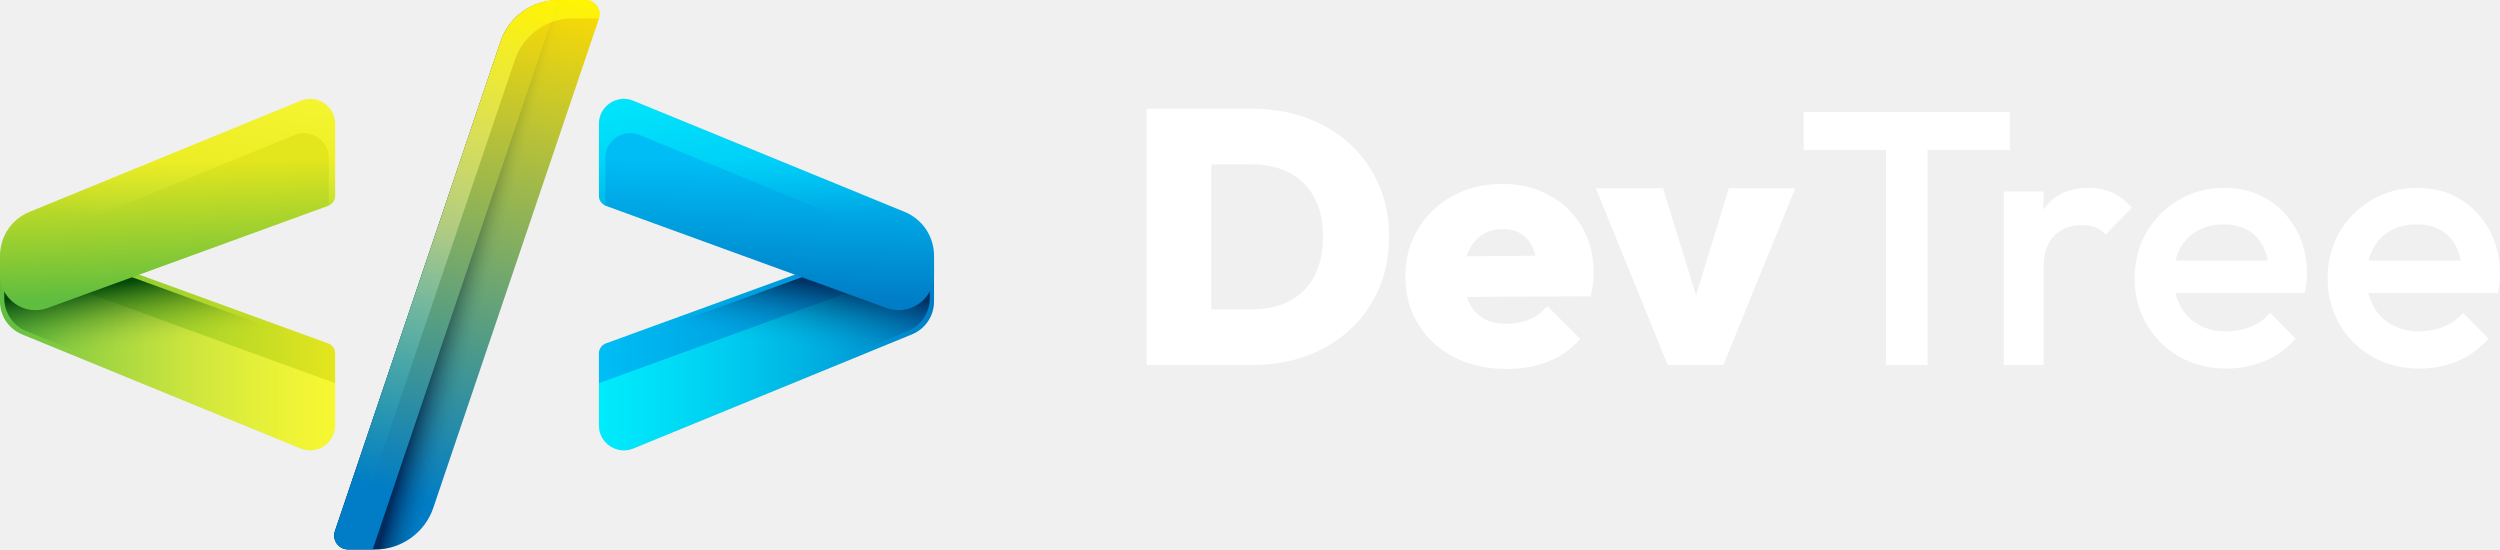
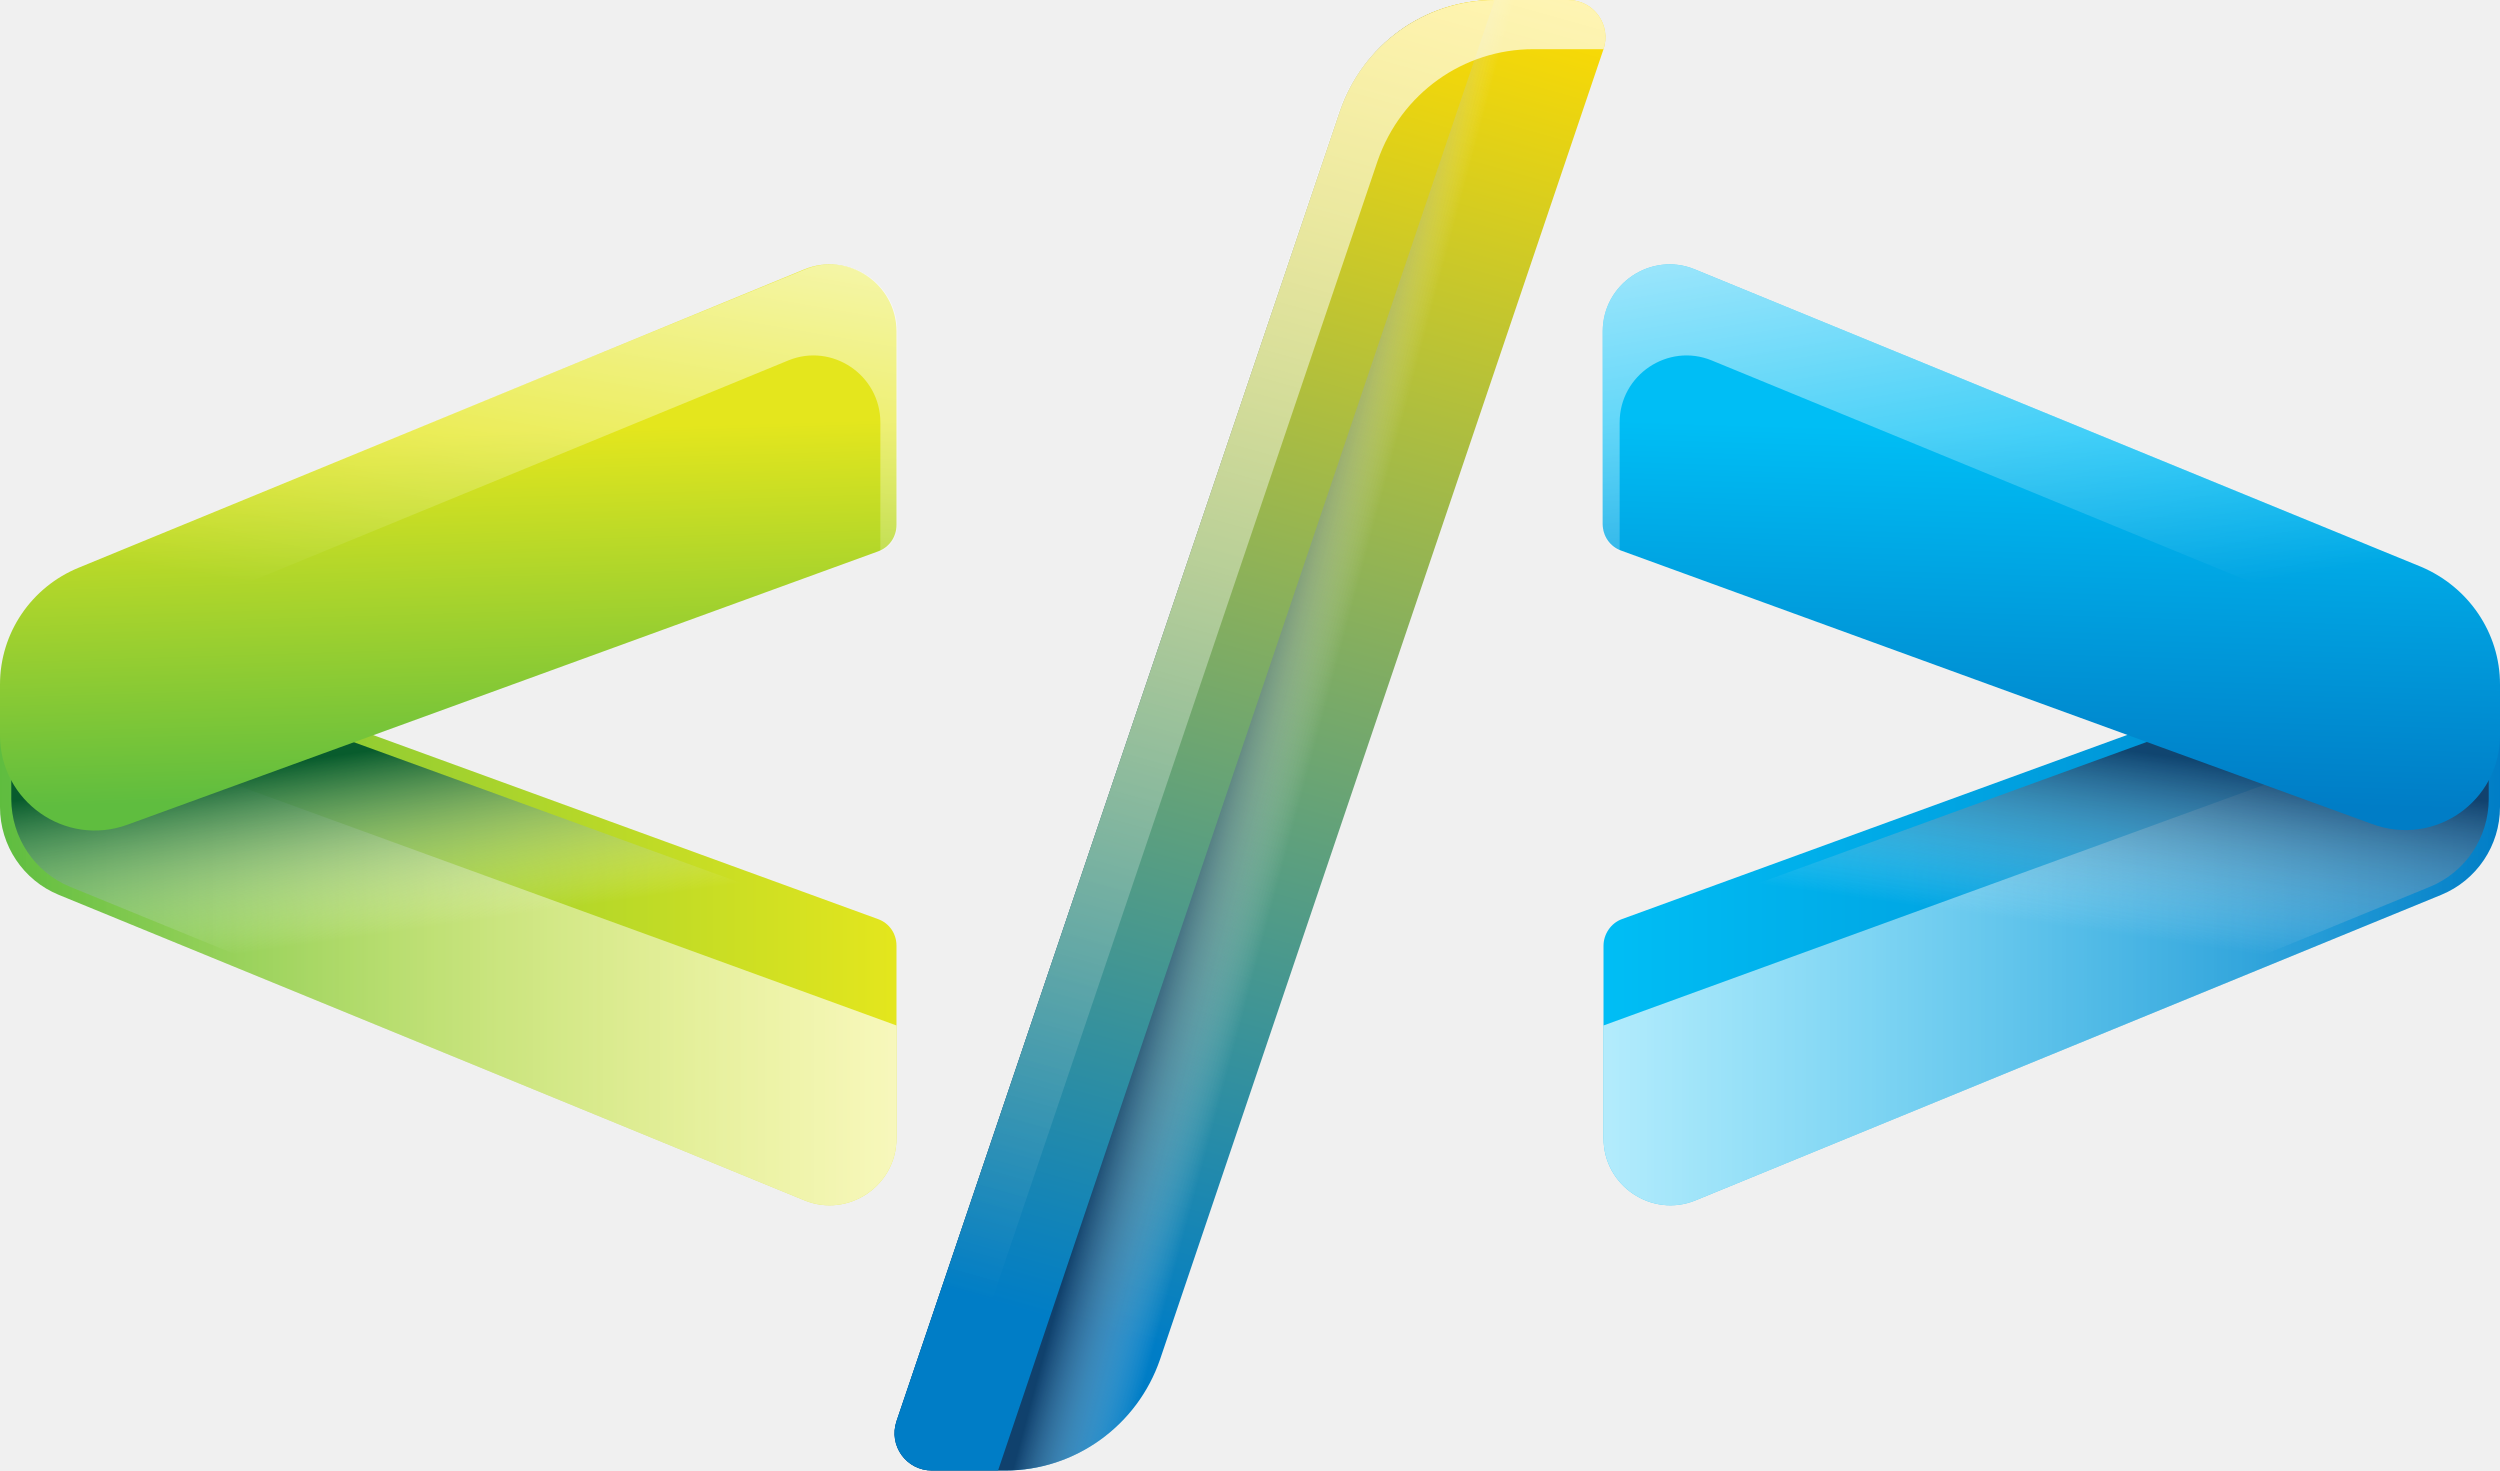
- <svg xmlns="http://www.w3.org/2000/svg" xmlns:xlink="http://www.w3.org/1999/xlink" viewBox="0 0 830.13 182.43">
-   <defs>
-     <style>
-       .cls-1 {
-         fill: url(#linear-gradient-8);
-       }
- 
-       .cls-1, .cls-2, .cls-3, .cls-4, .cls-5, .cls-6, .cls-7, .cls-8, .cls-9, .cls-10, .cls-11, .cls-12, .cls-13, .cls-14, .cls-15 {
-         stroke-width: 0px;
-       }
- 
-       .cls-1, .cls-7, .cls-11 {
-         mix-blend-mode: multiply;
-       }
- 
-       .cls-2 {
-         fill: url(#linear-gradient);
-       }
- 
-       .cls-3 {
-         fill: url(#linear-gradient-11);
-       }
- 
-       .cls-4 {
-         fill: url(#linear-gradient-13);
-       }
- 
-       .cls-5 {
-         fill: url(#linear-gradient-14);
-       }
- 
-       .cls-5, .cls-6, .cls-13, .cls-14, .cls-15 {
-         mix-blend-mode: overlay;
-         opacity: .7;
-       }
- 
-       .cls-6 {
-         fill: url(#linear-gradient-10);
-       }
- 
-       .cls-7 {
-         fill: url(#linear-gradient-12);
-       }
- 
-       .cls-7, .cls-11 {
-         opacity: .83;
-       }
- 
-       .cls-8 {
-         fill: url(#linear-gradient-4);
-       }
- 
-       .cls-9 {
-         fill: url(#linear-gradient-9);
-       }
- 
-       .cls-10 {
-         fill: url(#linear-gradient-6);
-       }
- 
-       .cls-16 {
-         isolation: isolate;
-       }
- 
-       .cls-11 {
-         fill: url(#linear-gradient-3);
-       }
- 
-       .cls-12 {
-         fill: #fff;
-       }
- 
-       .cls-13 {
-         fill: url(#linear-gradient-7);
-       }
- 
-       .cls-14 {
-         fill: url(#linear-gradient-5);
-       }
- 
-       .cls-15 {
-         fill: url(#linear-gradient-2);
-       }
-     </style>
-     <linearGradient id="linear-gradient" x1="198.87" y1="113.79" x2="310.15" y2="113.79" gradientTransform="translate(0 -.01)" gradientUnits="userSpaceOnUse">
-       <stop offset="0" stop-color="#00bef5" />
-       <stop offset="1" stop-color="#007dc6" />
-     </linearGradient>
-     <linearGradient id="linear-gradient-2" x1="198.87" y1="118.14" x2="310.15" y2="118.14" gradientTransform="translate(0 -.01)" gradientUnits="userSpaceOnUse">
-       <stop offset="0" stop-color="#fff" />
-       <stop offset="1" stop-color="#fff" stop-opacity="0" />
-     </linearGradient>
-     <linearGradient id="linear-gradient-3" x1="258.32" y1="92.31" x2="255.14" y2="114.85" gradientUnits="userSpaceOnUse">
-       <stop offset="0" stop-color="#13355c" />
-       <stop offset="1" stop-color="#fff" stop-opacity="0" />
-     </linearGradient>
-     <linearGradient id="linear-gradient-4" x1="254.89" y1="53.67" x2="253.51" y2="98.92" gradientTransform="matrix(1,0,0,1,0,0)" xlink:href="#linear-gradient" />
-     <linearGradient id="linear-gradient-5" x1="244.69" y1="17.62" x2="254.89" y2="76.76" gradientTransform="matrix(1,0,0,1,0,0)" xlink:href="#linear-gradient-2" />
-     <linearGradient id="linear-gradient-6" x1="359.82" y1="113.79" x2="471.1" y2="113.79" gradientTransform="translate(471.1 -.01) rotate(-180) scale(1 -1)" gradientUnits="userSpaceOnUse">
-       <stop offset="0" stop-color="#e4e61d" />
-       <stop offset=".99" stop-color="#5fbd3f" />
-     </linearGradient>
-     <linearGradient id="linear-gradient-7" x1="359.82" y1="118.14" x2="471.1" y2="118.14" gradientTransform="translate(471.1 -.01) rotate(-180) scale(1 -1)" xlink:href="#linear-gradient-2" />
-     <linearGradient id="linear-gradient-8" x1="419.27" y1="92.28" x2="416.1" y2="114.78" gradientTransform="translate(471.1) rotate(-180) scale(1 -1)" gradientUnits="userSpaceOnUse">
-       <stop offset="0" stop-color="#085c2d" />
-       <stop offset="1" stop-color="#fff" stop-opacity="0" />
-     </linearGradient>
-     <linearGradient id="linear-gradient-9" x1="415.84" y1="53.67" x2="414.46" y2="98.92" gradientTransform="translate(471.1) rotate(-180) scale(1 -1)" xlink:href="#linear-gradient-6" />
-     <linearGradient id="linear-gradient-10" x1="405.64" y1="17.62" x2="415.84" y2="76.76" gradientTransform="translate(471.1) rotate(-180) scale(1 -1)" xlink:href="#linear-gradient-2" />
-     <linearGradient id="linear-gradient-11" x1="181.87" y1="-4.21" x2="134.5" y2="164.48" gradientUnits="userSpaceOnUse">
-       <stop offset="0" stop-color="#ffdc00" />
-       <stop offset="1" stop-color="#007dc6" />
-     </linearGradient>
-     <linearGradient id="linear-gradient-12" x1="150.36" y1="89.95" x2="162.91" y2="93.31" xlink:href="#linear-gradient-3" />
-     <linearGradient id="linear-gradient-13" x1="174.11" y1="-3.64" x2="127.37" y2="162.79" xlink:href="#linear-gradient-11" />
-     <linearGradient id="linear-gradient-14" x1="181.87" y1="-4.21" x2="134.5" y2="164.48" gradientTransform="matrix(1,0,0,1,0,0)" xlink:href="#linear-gradient-2" />
-   </defs>
-   <g class="cls-16">
-     <g id="BACKGROUND">
-       <g>
-         <path class="cls-12" d="m380.73,121.19V36.11h21.48v85.08h-21.48Zm14.52,0v-18.48h20.4c4.8,0,8.98-.92,12.54-2.76,3.56-1.84,6.3-4.58,8.22-8.22,1.92-3.64,2.88-8.06,2.88-13.26s-.98-9.46-2.94-13.02c-1.96-3.56-4.7-6.26-8.22-8.1-3.52-1.84-7.68-2.76-12.48-2.76h-21.36v-18.48h21.48c6.56,0,12.6,1.02,18.12,3.06,5.52,2.04,10.32,4.94,14.4,8.7,4.08,3.76,7.26,8.24,9.54,13.44,2.28,5.2,3.42,10.96,3.42,17.28s-1.14,12.2-3.42,17.4c-2.28,5.2-5.46,9.68-9.54,13.44-4.08,3.76-8.86,6.66-14.34,8.7-5.48,2.04-11.46,3.06-17.94,3.06h-20.76Z" />
-         <path class="cls-12" d="m500.25,122.51c-6.56,0-12.36-1.3-17.4-3.9s-9-6.22-11.88-10.86c-2.88-4.64-4.32-9.96-4.32-15.96s1.4-11.18,4.2-15.78c2.8-4.6,6.62-8.24,11.46-10.92,4.84-2.68,10.3-4.02,16.38-4.02s11.18,1.26,15.78,3.78c4.6,2.52,8.2,6,10.8,10.44,2.6,4.44,3.9,9.5,3.9,15.18,0,1.2-.06,2.42-.18,3.66-.12,1.24-.38,2.66-.78,4.26l-51.72.24v-13.44l43.44-.36-9.36,5.88c-.08-3.28-.56-5.98-1.44-8.1-.88-2.12-2.16-3.74-3.84-4.86-1.68-1.12-3.8-1.68-6.36-1.68s-4.92.64-6.84,1.92c-1.92,1.28-3.4,3.08-4.44,5.4-1.04,2.32-1.56,5.12-1.56,8.4s.56,6.22,1.68,8.58c1.12,2.36,2.72,4.14,4.8,5.34,2.08,1.2,4.64,1.8,7.68,1.8,2.88,0,5.42-.48,7.62-1.44,2.2-.96,4.18-2.44,5.94-4.44l10.92,10.92c-2.88,3.28-6.38,5.76-10.5,7.44-4.12,1.68-8.78,2.52-13.98,2.52Z" />
-         <path class="cls-12" d="m553.77,121.19l-23.88-58.68h22.32l15.24,49.44h-8.52l15.12-49.44h22.08l-23.88,58.68h-18.48Z" />
-         <path class="cls-12" d="m598.89,49.79v-12.6h68.52v12.6h-68.52Zm27.36,71.4V39.59h13.8v81.6h-13.8Z" />
-         <path class="cls-12" d="m665.37,121.19v-57.6h13.2v57.6h-13.2Zm13.2-32.04l-4.56-2.28c0-7.28,1.62-13.18,4.86-17.7,3.24-4.52,8.14-6.78,14.7-6.78,2.88,0,5.48.52,7.8,1.56,2.32,1.04,4.48,2.72,6.48,5.04l-8.64,8.88c-1.04-1.12-2.2-1.92-3.48-2.4-1.28-.48-2.76-.72-4.44-.72-3.68,0-6.72,1.16-9.12,3.48-2.4,2.32-3.6,5.96-3.6,10.92Z" />
-         <path class="cls-12" d="m739.29,122.39c-5.76,0-10.94-1.3-15.54-3.9-4.6-2.6-8.24-6.18-10.92-10.74-2.68-4.56-4.02-9.68-4.02-15.36s1.32-10.78,3.96-15.3c2.64-4.52,6.22-8.1,10.74-10.74,4.52-2.64,9.54-3.96,15.06-3.96s10.1,1.24,14.22,3.72c4.12,2.48,7.36,5.88,9.72,10.2,2.36,4.32,3.54,9.24,3.54,14.76,0,.96-.06,1.94-.18,2.94-.12,1-.3,2.1-.54,3.3h-47.28v-10.8h40.44l-4.92,4.32c-.16-3.52-.84-6.48-2.04-8.88-1.2-2.4-2.9-4.24-5.1-5.52-2.2-1.28-4.9-1.92-8.1-1.92-3.36,0-6.28.72-8.76,2.16-2.48,1.44-4.4,3.46-5.76,6.06-1.36,2.6-2.04,5.7-2.04,9.3s.72,6.76,2.16,9.48c1.44,2.72,3.48,4.82,6.12,6.3,2.64,1.48,5.68,2.22,9.12,2.22,2.96,0,5.7-.52,8.22-1.56,2.52-1.04,4.66-2.56,6.42-4.56l8.4,8.52c-2.8,3.28-6.2,5.76-10.2,7.44-4,1.68-8.24,2.52-12.72,2.52Z" />
-         <path class="cls-12" d="m803.37,122.39c-5.76,0-10.94-1.3-15.54-3.9-4.6-2.6-8.24-6.18-10.92-10.74-2.68-4.56-4.02-9.68-4.02-15.36s1.32-10.78,3.96-15.3c2.64-4.52,6.22-8.1,10.74-10.74,4.52-2.64,9.54-3.96,15.06-3.96s10.1,1.24,14.22,3.72c4.12,2.48,7.36,5.88,9.72,10.2,2.36,4.32,3.54,9.24,3.54,14.76,0,.96-.06,1.94-.18,2.94-.12,1-.3,2.1-.54,3.3h-47.28v-10.8h40.44l-4.92,4.32c-.16-3.52-.84-6.48-2.04-8.88-1.2-2.4-2.9-4.24-5.1-5.52-2.2-1.28-4.9-1.92-8.1-1.92-3.36,0-6.28.72-8.76,2.16-2.48,1.44-4.4,3.46-5.76,6.06-1.36,2.6-2.04,5.7-2.04,9.3s.72,6.76,2.16,9.48c1.44,2.72,3.48,4.82,6.12,6.3,2.64,1.48,5.68,2.22,9.12,2.22,2.96,0,5.7-.52,8.22-1.56,2.52-1.04,4.66-2.56,6.42-4.56l8.4,8.52c-2.8,3.28-6.2,5.76-10.2,7.44-4,1.68-8.24,2.52-12.72,2.52Z" />
-       </g>
-     </g>
-     <g id="OBJECTS">
+ <svg xmlns="http://www.w3.org/2000/svg" version="1.1" id="Capa_1" x="0px" y="0px" viewBox="0 0 310.1 182.4" style="enable-background:new 0 0 310.1 182.4;" xml:space="preserve">
+   <style type="text/css">
+ 	.st0{fill:url(#SVGID_1_);}
+ 	.st1{opacity:0.7;fill:url(#SVGID_2_);enable-background:new    ;}
+ 	.st2{opacity:0.83;fill:url(#SVGID_3_);enable-background:new    ;}
+ 	.st3{fill:url(#SVGID_4_);}
+ 	.st4{opacity:0.7;fill:url(#SVGID_5_);enable-background:new    ;}
+ 	.st5{fill:url(#SVGID_6_);}
+ 	.st6{opacity:0.7;fill:url(#SVGID_7_);enable-background:new    ;}
+ 	.st7{fill:url(#SVGID_8_);}
+ 	.st8{fill:url(#SVGID_9_);}
+ 	.st9{opacity:0.7;fill:url(#SVGID_10_);enable-background:new    ;}
+ 	.st10{fill:url(#SVGID_11_);}
+ 	.st11{opacity:0.83;fill:url(#SVGID_12_);enable-background:new    ;}
+ 	.st12{fill:url(#SVGID_13_);}
+ 	.st13{opacity:0.7;fill:url(#SVGID_14_);enable-background:new    ;}
+ </style>
+   <g id="OBJECTS">
+     <g>
      <g>
        <g>
-           <g>
-             <path class="cls-2" d="m198.87,117.35v23.9c0,5.89,5.97,9.9,11.43,7.67l92.54-37.9c4.42-1.81,7.31-6.12,7.31-10.9v-13.57c0-5.93-5.89-10.05-11.46-8.02l-97.49,35.49c-1.4.51-2.33,1.84-2.33,3.33Z" />
-             <path class="cls-15" d="m198.87,127.23v14.02c0,5.89,5.97,9.9,11.43,7.67l92.54-37.9c4.42-1.81,7.31-6.12,7.31-10.9v-13.4l-111.28,40.51Z" />
-             <path class="cls-11" d="m203.67,114.84v23.13c0,5.73,5.82,9.64,11.12,7.46l86.62-35.47c4.42-1.81,7.31-6.12,7.31-10.9v-13.41c0-4.41-4.38-7.47-8.52-5.96l-96.54,35.14Z" />
-             <path class="cls-8" d="m310.15,91.2v-6.29c0-6.39-3.86-12.14-9.77-14.56l-90.08-36.89c-5.45-2.23-11.43,1.78-11.43,7.67v23.9c0,1.49.93,2.82,2.33,3.33l93.14,33.91c7.68,2.8,15.81-2.89,15.81-11.07Z" />
-             <path class="cls-14" d="m310.15,84.91h0c0-6.39-3.86-12.14-9.77-14.56l-90.08-36.89c-5.45-2.23-11.43,1.78-11.43,7.67v24.09c0,1.4.82,2.66,2.1,3.23h0v-15.95c0-5.89,5.98-9.9,11.43-7.67l97.75,40.08Z" />
-           </g>
-           <g>
-             <path class="cls-10" d="m11.46,78.53c-5.57-2.03-11.46,2.1-11.46,8.02v13.57c0,4.78,2.89,9.09,7.31,10.9l92.54,37.9c5.45,2.23,11.43-1.78,11.43-7.67v-23.9c0-1.49-.93-2.82-2.33-3.33L11.46,78.53Z" />
-             <path class="cls-13" d="m0,86.72v13.4c0,4.78,2.89,9.09,7.31,10.9l92.54,37.9c5.45,2.23,11.43-1.78,11.43-7.67v-14.02L0,86.72Z" />
-             <path class="cls-1" d="m9.94,79.7c-4.14-1.51-8.52,1.56-8.52,5.96v13.41c0,4.78,2.89,9.09,7.31,10.9l86.3,35.34c5.46,2.24,11.44-1.78,11.44-7.68v-22.79L9.94,79.7Z" />
-             <path class="cls-9" d="m15.81,102.27l93.14-33.91c1.4-.51,2.33-1.84,2.33-3.33v-23.9c0-5.89-5.97-9.9-11.43-7.67L9.77,70.36c-5.91,2.42-9.77,8.17-9.77,14.56v6.29c0,8.18,8.12,13.86,15.81,11.07Z" />
-             <path class="cls-6" d="m0,84.91h0c0-6.39,3.86-12.14,9.77-14.56l90.08-36.89c5.45-2.23,11.43,1.78,11.43,7.67v24.09c0,1.4-.82,2.66-2.1,3.23h0v-15.95c0-5.89-5.98-9.9-11.43-7.67L0,84.91Z" />
-           </g>
+           <linearGradient id="SVGID_1_" gradientUnits="userSpaceOnUse" x1="198.87" y1="70.214" x2="310.15" y2="70.214" gradientTransform="matrix(1 0 0 -1 0 183.99)">
+             <stop offset="0" style="stop-color:#00BEF5" />
+             <stop offset="1" style="stop-color:#007DC6" />
+           </linearGradient>
+           <path class="st0" d="M198.9,117.3v23.9c0,5.9,6,9.9,11.4,7.7l92.5-37.9c4.4-1.8,7.3-6.1,7.3-10.9V86.5c0-5.9-5.9-10.1-11.5-8      L201.2,114C199.8,114.5,198.9,115.9,198.9,117.3L198.9,117.3z" />
+           <linearGradient id="SVGID_2_" gradientUnits="userSpaceOnUse" x1="198.87" y1="65.857" x2="310.15" y2="65.857" gradientTransform="matrix(1 0 0 -1 0 183.99)">
+             <stop offset="0" style="stop-color:#FFFFFF" />
+             <stop offset="1" style="stop-color:#FFFFFF;stop-opacity:0" />
+           </linearGradient>
+           <path class="st1" d="M198.9,127.2v14c0,5.9,6,9.9,11.4,7.7l92.5-37.9c4.4-1.8,7.3-6.1,7.3-10.9V86.7      C310.1,86.7,198.9,127.2,198.9,127.2z" />
+           <linearGradient id="SVGID_3_" gradientUnits="userSpaceOnUse" x1="258.313" y1="91.691" x2="255.133" y2="69.151" gradientTransform="matrix(1 0 0 -1 0 184)">
+             <stop offset="0" style="stop-color:#13355C" />
+             <stop offset="1" style="stop-color:#FFFFFF;stop-opacity:0" />
+           </linearGradient>
+           <path class="st2" d="M203.7,114.8V138c0,5.7,5.8,9.6,11.1,7.5l86.6-35.5c4.4-1.8,7.3-6.1,7.3-10.9V85.7c0-4.4-4.4-7.5-8.5-6      L203.7,114.8L203.7,114.8z" />
+           <linearGradient id="SVGID_4_" gradientUnits="userSpaceOnUse" x1="254.892" y1="130.33" x2="253.512" y2="85.08" gradientTransform="matrix(1 0 0 -1 0 184)">
+             <stop offset="0" style="stop-color:#00BEF5" />
+             <stop offset="1" style="stop-color:#007DC6" />
+           </linearGradient>
+           <path class="st3" d="M310.1,91.2v-6.3c0-6.4-3.9-12.1-9.8-14.6l-90.1-36.9c-5.4-2.2-11.4,1.8-11.4,7.7V65c0,1.5,0.9,2.8,2.3,3.3      l93.1,33.9C302,105.1,310.1,99.4,310.1,91.2z" />
+           <linearGradient id="SVGID_5_" gradientUnits="userSpaceOnUse" x1="244.692" y1="166.38" x2="254.893" y2="107.24" gradientTransform="matrix(1 0 0 -1 0 184)">
+             <stop offset="0" style="stop-color:#FFFFFF" />
+             <stop offset="1" style="stop-color:#FFFFFF;stop-opacity:0" />
+           </linearGradient>
+           <path class="st4" d="M310.1,84.9L310.1,84.9c0-6.4-3.9-12.1-9.8-14.6l-90.1-36.9c-5.4-2.2-11.4,1.8-11.4,7.7v24.1      c0,1.4,0.8,2.7,2.1,3.2l0,0v-16c0-5.9,6-9.9,11.4-7.7L310.1,84.9z" />
        </g>
        <g>
-           <path class="cls-3" d="m198.92,6.09l-55.04,162.53c-2.79,8.25-10.54,13.81-19.25,13.81h-9.05c-3.15,0-5.38-3.1-4.37-6.08L166.19,13.82C168.98,5.56,176.73,0,185.44,0h9.11c3.15,0,5.38,3.1,4.37,6.09Z" />
-           <path class="cls-7" d="m198.92,6.09l-55.04,162.53c-2.79,8.25-10.54,13.81-19.25,13.81h-9.05c-3.15,0-5.38-3.1-4.37-6.08L166.19,13.82C168.98,5.56,176.73,0,185.44,0h9.11c3.15,0,5.38,3.1,4.37,6.09Z" />
-           <path class="cls-4" d="m166.19,13.82l-54.97,162.53c-1.01,2.99,1.21,6.08,4.37,6.08h8.16L185.44,0h0c-8.72,0-16.46,5.56-19.25,13.81Z" />
-           <path class="cls-5" d="m190.22,6.09h8.7c1.01-2.99-1.21-6.09-4.37-6.09h-9.12c-8.72,0-16.46,5.56-19.26,13.82l-54.96,162.53c-1.01,2.99,1.21,6.08,4.37,6.08h.42L170.97,19.9c2.79-8.26,10.54-13.82,19.26-13.82Z" />
+           <linearGradient id="SVGID_6_" gradientUnits="userSpaceOnUse" x1="577.82" y1="70.214" x2="689.1" y2="70.214" gradientTransform="matrix(-1 0 0 -1 689.1 183.99)">
+             <stop offset="0" style="stop-color:#E4E61D" />
+             <stop offset="0.99" style="stop-color:#5FBD3F" />
+           </linearGradient>
+           <path class="st5" d="M11.5,78.5c-5.6-2-11.5,2.1-11.5,8v13.6c0,4.8,2.9,9.1,7.3,10.9l92.5,37.9c5.4,2.2,11.4-1.8,11.4-7.7v-23.9      c0-1.5-0.9-2.8-2.3-3.3L11.5,78.5z" />
+           <linearGradient id="SVGID_7_" gradientUnits="userSpaceOnUse" x1="577.82" y1="65.857" x2="689.1" y2="65.857" gradientTransform="matrix(-1 0 0 -1 689.1 183.99)">
+             <stop offset="0" style="stop-color:#FFFFFF" />
+             <stop offset="1" style="stop-color:#FFFFFF;stop-opacity:0" />
+           </linearGradient>
+           <path class="st6" d="M0,86.7v13.4c0,4.8,2.9,9.1,7.3,10.9l92.5,37.9c5.4,2.2,11.4-1.8,11.4-7.7v-14L0,86.7z" />
+           <linearGradient id="SVGID_8_" gradientUnits="userSpaceOnUse" x1="637.281" y1="91.719" x2="634.111" y2="69.219" gradientTransform="matrix(-1 0 0 -1 689.1 184)">
+             <stop offset="0" style="stop-color:#085C2D" />
+             <stop offset="1" style="stop-color:#FFFFFF;stop-opacity:0" />
+           </linearGradient>
+           <path class="st7" d="M9.9,79.7c-4.1-1.5-8.5,1.6-8.5,6v13.4c0,4.8,2.9,9.1,7.3,10.9L95,145.3c5.5,2.2,11.4-1.8,11.4-7.7v-22.8      L9.9,79.7z" />
+           <linearGradient id="SVGID_9_" gradientUnits="userSpaceOnUse" x1="633.842" y1="130.33" x2="632.462" y2="85.08" gradientTransform="matrix(-1 0 0 -1 689.1 184)">
+             <stop offset="0" style="stop-color:#E4E61D" />
+             <stop offset="0.99" style="stop-color:#5FBD3F" />
+           </linearGradient>
+           <path class="st8" d="M15.8,102.3l93.1-33.9c1.4-0.5,2.3-1.8,2.3-3.3V41.1c0-5.9-6-9.9-11.4-7.7L9.8,70.4C3.9,72.8,0,78.5,0,84.9      v6.3C0,99.4,8.1,105.1,15.8,102.3L15.8,102.3z" />
+           <linearGradient id="SVGID_10_" gradientUnits="userSpaceOnUse" x1="623.643" y1="166.38" x2="633.842" y2="107.24" gradientTransform="matrix(-1 0 0 -1 689.1 184)">
+             <stop offset="0" style="stop-color:#FFFFFF" />
+             <stop offset="1" style="stop-color:#FFFFFF;stop-opacity:0" />
+           </linearGradient>
+           <path class="st9" d="M0,84.9L0,84.9c0-6.4,3.9-12.1,9.8-14.6l90.1-36.9c5.4-2.2,11.4,1.8,11.4,7.7v24.1c0,1.4-0.8,2.7-2.1,3.2      l0,0v-16c0-5.9-6-9.9-11.4-7.7L0,84.9z" />
        </g>
+       </g>
+       <g>
+         <linearGradient id="SVGID_11_" gradientUnits="userSpaceOnUse" x1="181.863" y1="188.212" x2="134.493" y2="19.522" gradientTransform="matrix(1 0 0 -1 0 184)">
+           <stop offset="0" style="stop-color:#FFDC00" />
+           <stop offset="1" style="stop-color:#007DC6" />
+         </linearGradient>
+         <path class="st10" d="M198.9,6.1l-55,162.5c-2.8,8.2-10.5,13.8-19.2,13.8h-9.1c-3.2,0-5.4-3.1-4.4-6.1l55-162.5     C169,5.6,176.7,0,185.4,0h9.1C197.7,0,199.9,3.1,198.9,6.1z" />
+         <linearGradient id="SVGID_12_" gradientUnits="userSpaceOnUse" x1="150.359" y1="94.045" x2="162.909" y2="90.685" gradientTransform="matrix(1 0 0 -1 0 184)">
+           <stop offset="0" style="stop-color:#13355C" />
+           <stop offset="1" style="stop-color:#FFFFFF;stop-opacity:0" />
+         </linearGradient>
+         <path class="st11" d="M198.9,6.1l-55,162.5c-2.8,8.2-10.5,13.8-19.2,13.8h-9.1c-3.2,0-5.4-3.1-4.4-6.1l55-162.5     C169,5.6,176.7,0,185.4,0h9.1C197.7,0,199.9,3.1,198.9,6.1z" />
+         <linearGradient id="SVGID_13_" gradientUnits="userSpaceOnUse" x1="174.112" y1="187.639" x2="127.372" y2="21.209" gradientTransform="matrix(1 0 0 -1 0 184)">
+           <stop offset="0" style="stop-color:#FFDC00" />
+           <stop offset="1" style="stop-color:#007DC6" />
+         </linearGradient>
+         <path class="st12" d="M166.2,13.8l-55,162.5c-1,3,1.2,6.1,4.4,6.1h8.2L185.4,0l0,0C176.7,0,169,5.6,166.2,13.8L166.2,13.8z" />
+         <linearGradient id="SVGID_14_" gradientUnits="userSpaceOnUse" x1="181.863" y1="188.212" x2="134.493" y2="19.522" gradientTransform="matrix(1 0 0 -1 0 184)">
+           <stop offset="0" style="stop-color:#FFFFFF" />
+           <stop offset="1" style="stop-color:#FFFFFF;stop-opacity:0" />
+         </linearGradient>
+         <path class="st13" d="M190.2,6.1h8.7c1-3-1.2-6.1-4.4-6.1h-9.1c-8.7,0-16.5,5.6-19.3,13.8l-55,162.5c-1,3,1.2,6.1,4.4,6.1h0.4     l55-162.5C173.8,11.6,181.5,6.1,190.2,6.1L190.2,6.1z" />
      </g>
    </g>
  </g>
</svg>
